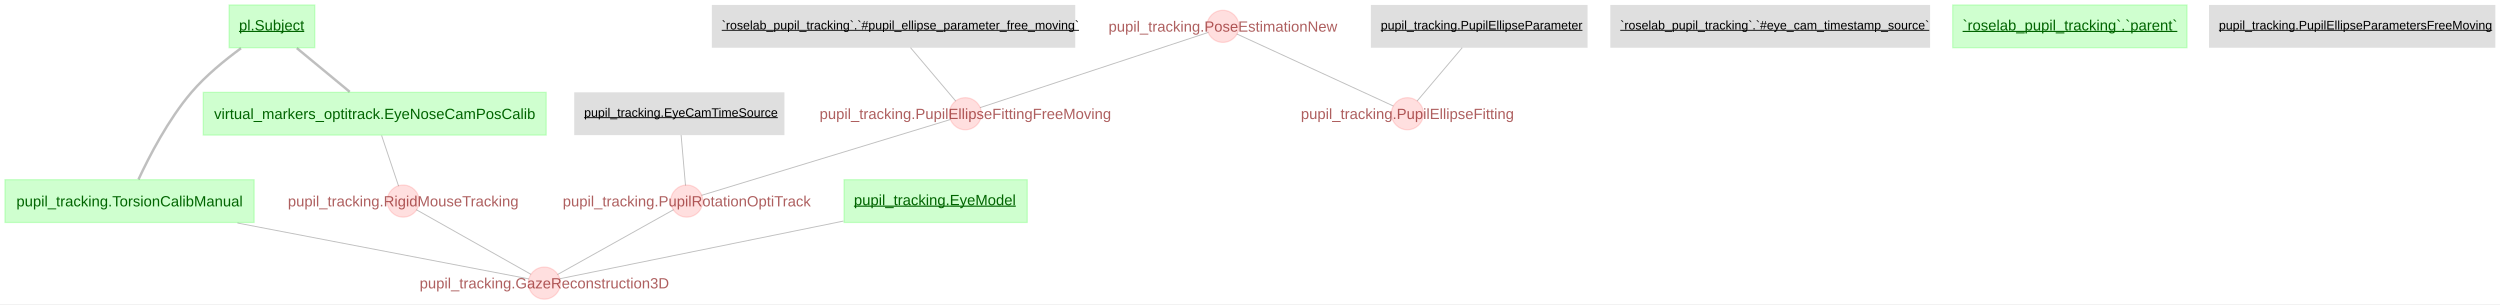
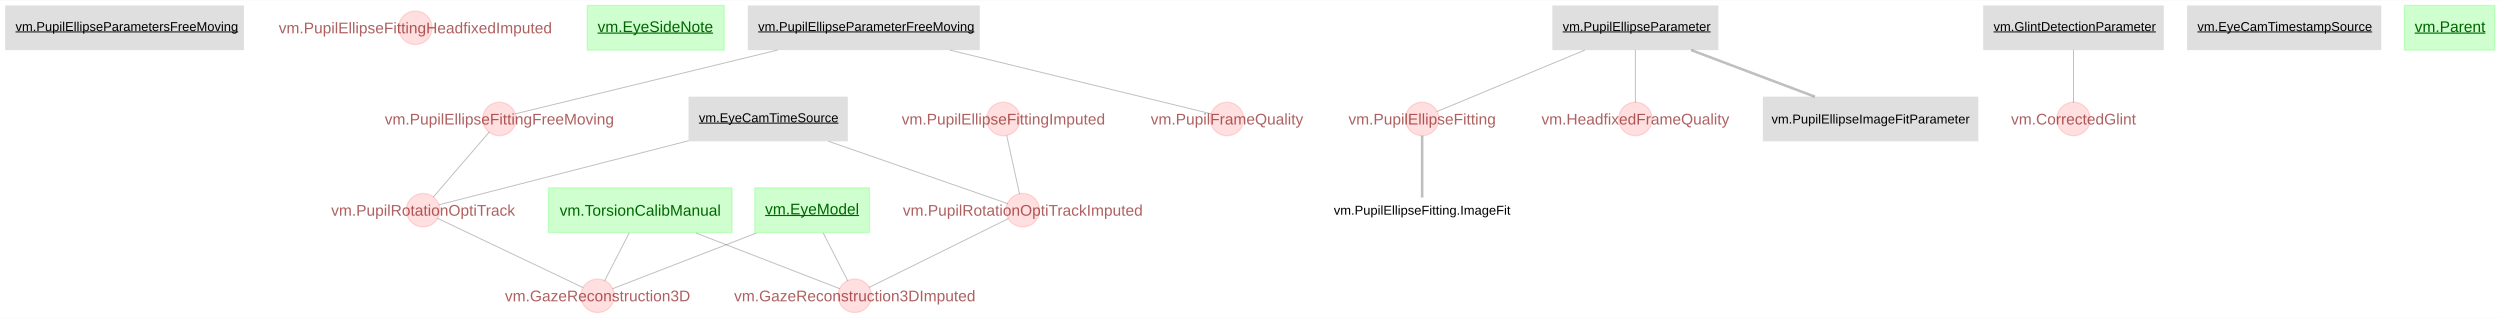
- <svg xmlns="http://www.w3.org/2000/svg" xmlns:xlink="http://www.w3.org/1999/xlink" width="2019pt" height="246pt" viewBox="0.00 0.00 2019.00 246.00">
+ <svg xmlns="http://www.w3.org/2000/svg" xmlns:xlink="http://www.w3.org/1999/xlink" width="1934pt" height="246pt" viewBox="0.00 0.00 1934.38 245.60">
  <g id="graph0" class="graph" transform="scale(1 1) rotate(0) translate(4 241.6)">
-     <polygon fill="white" stroke="none" points="-4,4 -4,-241.6 2015.25,-241.6 2015.25,4 -4,4" />
+     <polygon fill="white" stroke="none" points="-4,4 -4,-241.6 1930.38,-241.6 1930.38,4 -4,4" />
    <g id="node1" class="node">
-       <polygon fill="#000000" fill-opacity="0.125" stroke="none" points="864.38,-237.6 570.88,-237.6 570.88,-203.04 864.38,-203.04 864.38,-237.6" />
-       <text xml:space="preserve" text-anchor="start" x="578.88" y="-217.82" font-family="arial" text-decoration="underline" font-size="10.00">`roselab_pupil_tracking`.`#pupil_ellipse_parameter_free_moving`</text>
+       <g id="a_node1">
+         <a xlink:title="parameter_id          ------------------------------ thres_llh_pupil       thres_llh_ir          thres_llh_corner      pupil_min_dots        exclude_ir_std        thres_ellipticity     description           ">
+           <polygon fill="#000000" fill-opacity="0.125" stroke="none" points="184.75,-237.6 0,-237.6 0,-203.04 184.75,-203.04 184.75,-237.6" />
+           <text text-anchor="start" x="8" y="-217.82" font-family="arial" text-decoration="underline" font-size="10.00">vm.PupilEllipseParametersFreeMoving</text>
+         </a>
+       </g>
+     </g>
+     <g id="node2" class="node">
+       <g id="a_node2">
+         <a xlink:title="→ `roselab_disk`.`__headfixed_imputation` ------------------------------ theta                 phi                   diameter              pupil_center          x0_in                 y0_in                 long_axis             short_axis            angle_from_x          cam_center            eye_center            scale                 horizontal_offset     vertical_offset       n_nice_frames         n_imputed_markers     n_angle               calibration_source    INDEX (theta) INDEX (phi) INDEX (diameter) INDEX (pupil_center) INDEX (x0_in) INDEX (y0_in) INDEX (long_axis) INDEX (short_axis) INDEX (angle_from_x) INDEX (cam_center) INDEX (eye_center) INDEX (n_imputed_markers) ">
+           <ellipse fill="#ff0000" fill-opacity="0.125" stroke="#ff0000" stroke-opacity="0.125" cx="317.38" cy="-220.32" rx="12.96" ry="12.96" />
+           <text text-anchor="middle" x="317.38" y="-216.04" font-family="arial" font-size="12.00" fill="#7f0000" fill-opacity="0.627">vm.PupilEllipseFittingHeadfixedImputed</text>
+         </a>
+       </g>
+     </g>
+     <g id="node3" class="node">
+       <g id="a_node3">
+         <a xlink:title="→ `roselab_subject`.`subject` note_date             ------------------------------ sides_swapped         affected_scope        reported_by           verified              note                  ">
+           <polygon fill="#00ff00" fill-opacity="0.188" stroke="#00ff00" stroke-opacity="0.188" points="556.38,-237.6 450.38,-237.6 450.38,-203.04 556.38,-203.04 556.38,-237.6" />
+           <text text-anchor="start" x="458.38" y="-217.04" font-family="arial" text-decoration="underline" font-size="12.00" fill="darkgreen">vm.EyeSideNote</text>
+         </a>
+       </g>
+     </g>
+     <g id="node4" class="node">
+       <g id="a_node4">
+         <a xlink:title="→ vm.PupilEllipseFittingFreeMoving → vm.EyeCamTimeSource ------------------------------ theta_opt             phi_opt               diameter_opt          ">
+           <ellipse fill="#ff0000" fill-opacity="0.125" stroke="#ff0000" stroke-opacity="0.125" cx="323.38" cy="-79.2" rx="12.96" ry="12.96" />
+           <text text-anchor="middle" x="323.38" y="-74.92" font-family="arial" font-size="12.00" fill="#7f0000" fill-opacity="0.627">vm.PupilRotationOptiTrack</text>
+         </a>
+       </g>
+     </g>
+     <g id="node21" class="node">
+       <g id="a_node21">
+         <a xlink:title="→ vm.PupilRotationOptiTrack → vm.TorsionCalibManual → `roselab_virtual_markers_optitrack`.`__rigid_mouse_tracking` → vm.EyeModel ------------------------------ gaze_in_head          gaze_in_space         torsion               ">
+           <ellipse fill="#ff0000" fill-opacity="0.125" stroke="#ff0000" stroke-opacity="0.125" cx="458.38" cy="-12.96" rx="12.96" ry="12.96" />
+           <text text-anchor="middle" x="458.38" y="-8.69" font-family="arial" font-size="12.00" fill="#7f0000" fill-opacity="0.627">vm.GazeReconstruction3D</text>
+         </a>
+       </g>
+     </g>
+     <g id="edge1" class="edge">
+       <path fill="none" stroke="#000000" stroke-width="0.75" stroke-opacity="0.251" d="M334.42,-72.94C359.74,-60.9 421.71,-31.41 447.17,-19.29" />
+     </g>
+     <g id="node5" class="node">
+       <g id="a_node5">
+         <a xlink:title="parameter_id          ------------------------------ likelihood_thres      exclude_ir_std        ellipticity_thres     description           ">
+           <polygon fill="#000000" fill-opacity="0.125" stroke="none" points="1325.62,-237.6 1197.12,-237.6 1197.12,-203.04 1325.62,-203.04 1325.62,-237.6" />
+           <text text-anchor="start" x="1205.12" y="-217.82" font-family="arial" text-decoration="underline" font-size="10.00">vm.PupilEllipseParameter</text>
+         </a>
+       </g>
+     </g>
+     <g id="node8" class="node">
+       <g id="a_node8">
+         <a xlink:title="→ vm.PupilEllipseParameter → `roselab_model`.`__pose_estimation_new` ------------------------------ ellipse_dict          cam_center            eye_center            scale                 theta                 phi                   diameter              ">
+           <ellipse fill="#ff0000" fill-opacity="0.125" stroke="#ff0000" stroke-opacity="0.125" cx="1096.38" cy="-149.76" rx="12.96" ry="12.96" />
+           <text text-anchor="middle" x="1096.38" y="-145.48" font-family="arial" font-size="12.00" fill="#7f0000" fill-opacity="0.627">vm.PupilEllipseFitting</text>
+         </a>
+       </g>
+     </g>
+     <g id="edge2" class="edge">
+       <path fill="none" stroke="#000000" stroke-width="0.75" stroke-opacity="0.251" d="M1222.27,-203.07C1184.92,-187.55 1130.96,-165.13 1107.72,-155.48" />
+     </g>
+     <g id="node10" class="node">
+       <g id="a_node10">
+         <a xlink:title="→ vm.PupilEllipseParameter → `roselab_model`.`__pose_estimation_new` ------------------------------ frame_class           n_frames              frac_ok               frac_partial          frac_no_reflection    frac_tracking_lost    INDEX (frame_class) ">
+           <ellipse fill="#ff0000" fill-opacity="0.125" stroke="#ff0000" stroke-opacity="0.125" cx="1261.38" cy="-149.76" rx="12.96" ry="12.96" />
+           <text text-anchor="middle" x="1261.38" y="-145.48" font-family="arial" font-size="12.00" fill="#7f0000" fill-opacity="0.627">vm.HeadfixedFrameQuality</text>
+         </a>
+       </g>
+     </g>
+     <g id="edge3" class="edge">
+       <path fill="none" stroke="#000000" stroke-width="0.75" stroke-opacity="0.251" d="M1261.38,-203.07C1261.38,-190.56 1261.38,-173.57 1261.38,-162.39" />
+     </g>
+     <g id="node13" class="node">
+       <g id="a_node13">
+         <a xlink:title="→ vm.PupilEllipseParameter ------------------------------ fit_source            guide_source          disk_model_name=&quot;&quot;    disk_parameter_id=null  disk_imputation_paramset_id=null  n_rays                r_min                 r_max                 r_step                blur_sigma            ransac_draws          inlier_tol            min_inlier_frac       min_rim_step_rel      axis_min              axis_max              tc_dist_px            tc_window_s           tc_max_brief_s        nice_min_inlier_frac  angle_estimator       e3d_k0=null           e3d_k_sd=null         e3d_prior_weight=null  e3d_huber_k=null      e3d_irls_iter=null    e3d_n_frames=null     corner_llh=null       corner_min_frac=null  static_corner_llh=null  static_min_frames=null  seed                  code_version          gate_min_px=null      gate_r0_mult=null     fissure_prior=null    fissure_min_px=null   fissure_max_px=null   e3d_ms_deg=null       e3d_ms_n=null         ">
+           <polygon fill="#000000" fill-opacity="0.125" stroke="none" points="1526.75,-167.04 1360,-167.04 1360,-132.48 1526.75,-132.48 1526.75,-167.04" />
+           <text text-anchor="middle" x="1443.38" y="-146.26" font-family="arial" font-size="10.00">vm.PupilEllipseImageFitParameter</text>
+         </a>
+       </g>
+     </g>
+     <g id="edge4" class="edge">
+       <path fill="none" stroke="#000000" stroke-width="2" stroke-opacity="0.251" d="M1304.51,-203.07C1333.41,-192.18 1371.33,-177.9 1400.24,-167.01" />
    </g>
    <g id="node6" class="node">
      <g id="a_node6">
-         <a xlink:title="→ `roselab_pupil_tracking`.`#pupil_ellipse_parameter_free_moving` → pupil_tracking.PoseEstimationNew ------------------------------ ellipse_dict          cam_center            eye_center            pupil_center          scale                 theta                 phi                   diameter              ">
-           <ellipse fill="#ff0000" fill-opacity="0.125" stroke="#ff0000" stroke-opacity="0.125" cx="775.62" cy="-149.76" rx="12.96" ry="12.96" />
-           <text xml:space="preserve" text-anchor="middle" x="775.62" y="-145.48" font-family="arial" font-size="12.00" fill="#7f0000" fill-opacity="0.627">pupil_tracking.PupilEllipseFittingFreeMoving</text>
-         </a>
-       </g>
-     </g>
-     <g id="edge1" class="edge">
-       <path fill="none" stroke="#000000" stroke-width="0.75" stroke-opacity="0.251" d="M731.37,-203.07C742.76,-189.61 758.54,-170.96 767.85,-159.95" />
-     </g>
-     <g id="node2" class="node">
-       <polygon fill="#000000" fill-opacity="0.125" stroke="none" points="1554.75,-237.6 1296.5,-237.6 1296.5,-203.04 1554.75,-203.04 1554.75,-237.6" />
-       <text xml:space="preserve" text-anchor="start" x="1304.5" y="-217.82" font-family="arial" text-decoration="underline" font-size="10.00">`roselab_pupil_tracking`.`#eye_cam_timestamp_source`</text>
-     </g>
-     <g id="node3" class="node">
-       <polygon fill="#00ff00" fill-opacity="0.188" stroke="#00ff00" stroke-opacity="0.188" points="1762.25,-237.6 1573,-237.6 1573,-203.04 1762.25,-203.04 1762.25,-237.6" />
-       <text xml:space="preserve" text-anchor="start" x="1581" y="-217.04" font-family="arial" text-decoration="underline" font-size="12.00" fill="darkgreen">`roselab_pupil_tracking`.`parent`</text>
-     </g>
-     <g id="node4" class="node">
-       <g id="a_node4">
-         <a xlink:title="→ pl.Subject ------------------------------ param_coeff           param_intercept       ">
-           <polygon fill="#00ff00" fill-opacity="0.188" stroke="#00ff00" stroke-opacity="0.188" points="201.25,-96.48 0,-96.48 0,-61.92 201.25,-61.92 201.25,-96.48" />
-           <text xml:space="preserve" text-anchor="middle" x="100.62" y="-74.92" font-family="arial" font-size="12.00" fill="darkgreen">pupil_tracking.TorsionCalibManual</text>
-         </a>
-       </g>
+         <a xlink:title="→ vm.PupilRotationOptiTrackImputed → vm.TorsionCalibManual → `roselab_virtual_markers_optitrack`.`__rigid_mouse_tracking` → vm.EyeModel ------------------------------ gaze_in_head          gaze_in_space         torsion               ">
+           <ellipse fill="#ff0000" fill-opacity="0.125" stroke="#ff0000" stroke-opacity="0.125" cx="657.38" cy="-12.96" rx="12.96" ry="12.96" />
+           <text text-anchor="middle" x="657.38" y="-8.69" font-family="arial" font-size="12.00" fill="#7f0000" fill-opacity="0.627">vm.GazeReconstruction3DImputed</text>
+         </a>
+       </g>
+     </g>
+     <g id="node7" class="node">
+       <g id="a_node7">
+         <a xlink:title="→ vm.PupilEllipseFitting ------------------------------ guide_used            fit_origin            cache_file=&quot;&quot;         video_file            n_frames_markers      n_frames_video        n_frames_fitted       fps                   r0                    rim_step_median       axis_median           frac_accepted_v2      frac_accepted         n_brief_jumps         n_nice_frames         angle_estimator       e3d_cx=null           e3d_cy=null           e3d_r=null            fissure_px=null       fissure_source=&quot;none&quot;  theta_offset=null     phi_offset=null       n_frames_eye_model=null  code_version          fissure_session_px=null  fissure_session_source=null  fissure_n_sessions=null  n_frames_rejected_spatial=null  gate_px=null          e3d_objective=null    e3d_objective_single=null  e3d_objective_far=null  e3d_n_starts=null     ">
+           <polygon fill="none" stroke="none" points="1172.25,-89.2 1020.5,-89.2 1020.5,-69.2 1172.25,-69.2 1172.25,-89.2" />
+           <text text-anchor="middle" x="1096.38" y="-75.7" font-family="arial" font-size="10.00">vm.PupilEllipseFitting.ImageFit</text>
+         </a>
+       </g>
+     </g>
+     <g id="edge5" class="edge">
+       <path fill="none" stroke="#000000" stroke-width="2" stroke-opacity="0.251" d="M1096.38,-136.82C1096.38,-123.16 1096.38,-101.12 1096.38,-88.96" />
+     </g>
+     <g id="node9" class="node">
+       <g id="a_node9">
+         <a xlink:title="→ vm.PupilEllipseFittingImputed → vm.EyeCamTimeSource ------------------------------ theta_opt             phi_opt               diameter_opt          ">
+           <ellipse fill="#ff0000" fill-opacity="0.125" stroke="#ff0000" stroke-opacity="0.125" cx="787.38" cy="-79.2" rx="12.96" ry="12.96" />
+           <text text-anchor="middle" x="787.38" y="-74.92" font-family="arial" font-size="12.00" fill="#7f0000" fill-opacity="0.627">vm.PupilRotationOptiTrackImputed</text>
+         </a>
+       </g>
+     </g>
+     <g id="edge6" class="edge">
+       <path fill="none" stroke="#000000" stroke-width="0.75" stroke-opacity="0.251" d="M776.29,-72.72C751.73,-60.59 692.97,-31.55 668.43,-19.42" />
    </g>
    <g id="node11" class="node">
      <g id="a_node11">
-         <a xlink:title="→ pupil_tracking.PupilRotationOptiTrack → pupil_tracking.TorsionCalibManual → pupil_tracking.RigidMouseTracking → pupil_tracking.EyeModel ------------------------------ gaze_in_head          gaze_in_space         torsion               ">
-           <ellipse fill="#ff0000" fill-opacity="0.125" stroke="#ff0000" stroke-opacity="0.125" cx="435.62" cy="-12.96" rx="12.96" ry="12.96" />
-           <text xml:space="preserve" text-anchor="middle" x="435.62" y="-8.69" font-family="arial" font-size="12.00" fill="#7f0000" fill-opacity="0.627">pupil_tracking.GazeReconstruction3D</text>
-         </a>
-       </g>
-     </g>
-     <g id="edge2" class="edge">
-       <path fill="none" stroke="#000000" stroke-width="0.75" stroke-opacity="0.251" d="M187.77,-61.49C269.77,-45.76 385.45,-23.58 423.19,-16.34" />
-     </g>
-     <g id="node5" class="node">
-       <g id="a_node5">
+         <a xlink:title="parameter_id          ------------------------------ llh_thres_pupil       llh_thres_ir          llh_thres_corner      pupil_min_dots        exclude_ir_std        ellipticity_thres     description           ">
+           <polygon fill="#000000" fill-opacity="0.125" stroke="none" points="754.12,-237.6 574.62,-237.6 574.62,-203.04 754.12,-203.04 754.12,-237.6" />
+           <text text-anchor="start" x="582.62" y="-217.82" font-family="arial" text-decoration="underline" font-size="10.00">vm.PupilEllipseParameterFreeMoving</text>
+         </a>
+       </g>
+     </g>
+     <g id="node20" class="node">
+       <g id="a_node20">
+         <a xlink:title="→ vm.PupilEllipseParameterFreeMoving → `roselab_model`.`__pose_estimation_new` ------------------------------ frame_class           n_frames              frac_ok               frac_partial          frac_no_reflection    frac_tracking_lost    INDEX (frame_class) ">
+           <ellipse fill="#ff0000" fill-opacity="0.125" stroke="#ff0000" stroke-opacity="0.125" cx="945.38" cy="-149.76" rx="12.96" ry="12.96" />
+           <text text-anchor="middle" x="945.38" y="-145.48" font-family="arial" font-size="12.00" fill="#7f0000" fill-opacity="0.627">vm.PupilFrameQuality</text>
+         </a>
+       </g>
+     </g>
+     <g id="edge7" class="edge">
+       <path fill="none" stroke="#000000" stroke-width="0.75" stroke-opacity="0.251" d="M730.97,-203.07C798.81,-186.52 898.78,-162.13 933.21,-153.73" />
+     </g>
+     <g id="node23" class="node">
+       <g id="a_node23">
+         <a xlink:title="→ vm.PupilEllipseParameterFreeMoving → `roselab_model`.`__pose_estimation_new` ------------------------------ ellipse_dict          cam_center            eye_center            pupil_center          scale                 theta                 phi                   diameter              ">
+           <ellipse fill="#ff0000" fill-opacity="0.125" stroke="#ff0000" stroke-opacity="0.125" cx="382.38" cy="-149.76" rx="12.96" ry="12.96" />
+           <text text-anchor="middle" x="382.38" y="-145.48" font-family="arial" font-size="12.00" fill="#7f0000" fill-opacity="0.627">vm.PupilEllipseFittingFreeMoving</text>
+         </a>
+       </g>
+     </g>
+     <g id="edge8" class="edge">
+       <path fill="none" stroke="#000000" stroke-width="0.75" stroke-opacity="0.251" d="M597.54,-203.07C529.46,-186.52 429.13,-162.13 394.59,-153.73" />
+     </g>
+     <g id="node12" class="node">
+       <g id="a_node12">
        <a xlink:title="eyecam_time_source    ------------------------------ event_suffix          description           ">
-           <polygon fill="#000000" fill-opacity="0.125" stroke="none" points="629.5,-167.04 459.75,-167.04 459.75,-132.48 629.5,-132.48 629.5,-167.04" />
-           <text xml:space="preserve" text-anchor="start" x="467.75" y="-147.26" font-family="arial" text-decoration="underline" font-size="10.00">pupil_tracking.EyeCamTimeSource</text>
-         </a>
-       </g>
+           <polygon fill="#000000" fill-opacity="0.125" stroke="none" points="652,-167.04 528.75,-167.04 528.75,-132.48 652,-132.48 652,-167.04" />
+           <text text-anchor="start" x="536.75" y="-147.26" font-family="arial" text-decoration="underline" font-size="10.00">vm.EyeCamTimeSource</text>
+         </a>
+       </g>
+     </g>
+     <g id="edge9" class="edge">
+       <path fill="none" stroke="#000000" stroke-width="0.75" stroke-opacity="0.251" d="M528.78,-132.94C464.72,-116.49 369.16,-91.96 335.57,-83.33" />
+     </g>
+     <g id="edge10" class="edge">
+       <path fill="none" stroke="#000000" stroke-width="0.75" stroke-opacity="0.251" d="M637.06,-132.51C682.8,-116.59 749.38,-93.42 775.88,-84.2" />
    </g>
    <g id="node14" class="node">
      <g id="a_node14">
-         <a xlink:title="→ pupil_tracking.PupilEllipseFittingFreeMoving → pupil_tracking.EyeCamTimeSource ------------------------------ theta_opt             phi_opt               diameter_opt          ">
-           <ellipse fill="#ff0000" fill-opacity="0.125" stroke="#ff0000" stroke-opacity="0.125" cx="550.62" cy="-79.2" rx="12.96" ry="12.96" />
-           <text xml:space="preserve" text-anchor="middle" x="550.62" y="-74.92" font-family="arial" font-size="12.00" fill="#7f0000" fill-opacity="0.627">pupil_tracking.PupilRotationOptiTrack</text>
-         </a>
-       </g>
-     </g>
-     <g id="edge3" class="edge">
-       <path fill="none" stroke="#000000" stroke-width="0.75" stroke-opacity="0.251" d="M546.05,-132.51C547.14,-120 548.63,-103.01 549.61,-91.83" />
-     </g>
-     <g id="edge4" class="edge">
-       <path fill="none" stroke="#000000" stroke-width="0.75" stroke-opacity="0.251" d="M763.84,-145.17C725.05,-133.35 601.57,-95.73 562.56,-83.84" />
-     </g>
-     <g id="node7" class="node">
-       <g id="a_node7">
-         <a xlink:title="→ pl.Subject ------------------------------ eye_left              eye_right             nose                  world_cam             ">
-           <polygon fill="#00ff00" fill-opacity="0.188" stroke="#00ff00" stroke-opacity="0.188" points="437.12,-167.04 160.12,-167.04 160.12,-132.48 437.12,-132.48 437.12,-167.04" />
-           <text xml:space="preserve" text-anchor="middle" x="298.62" y="-145.48" font-family="arial" font-size="12.00" fill="darkgreen">virtual_markers_optitrack.EyeNoseCamPosCalib</text>
-         </a>
-       </g>
-     </g>
-     <g id="node10" class="node">
-       <g id="a_node10">
-         <a xlink:title="→ pl.Scan → virtual_markers_optitrack.EyeNoseCamPosCalib → mocap.MotionCaptureTask ------------------------------ pivot_eye_center_global  yaw                   pitch                 roll                  q_x                   q_y                   q_z                   q_w                   eye_left_global       eye_right_global      nose_global           world_cam_global      ">
-           <ellipse fill="#ff0000" fill-opacity="0.125" stroke="#ff0000" stroke-opacity="0.125" cx="321.62" cy="-79.2" rx="12.96" ry="12.96" />
-           <text xml:space="preserve" text-anchor="middle" x="321.62" y="-74.92" font-family="arial" font-size="12.00" fill="#7f0000" fill-opacity="0.627">pupil_tracking.RigidMouseTracking</text>
-         </a>
-       </g>
-     </g>
-     <g id="edge5" class="edge">
-       <path fill="none" stroke="#000000" stroke-width="0.75" stroke-opacity="0.251" d="M304.19,-132.16C308.45,-119.48 314.19,-102.35 317.9,-91.29" />
-     </g>
-     <g id="node8" class="node">
-       <g id="a_node8">
-         <a xlink:title="subject               ------------------------------ earmark               sex                   birth_date            death_date=null       generation=&quot;&quot;         parent_ids            → pl.Experimenter.proj(owner_id=&quot;user_id&quot;) → pl.Experimenter.proj(responsible_id=&quot;user_id&quot;) → subject.Line → subject.Protocol ">
-           <polygon fill="#00ff00" fill-opacity="0.188" stroke="#00ff00" stroke-opacity="0.188" points="250.25,-237.6 181,-237.6 181,-203.04 250.25,-203.04 250.25,-237.6" />
-           <text xml:space="preserve" text-anchor="start" x="189" y="-217.04" font-family="arial" text-decoration="underline" font-size="12.00" fill="darkgreen">pl.Subject</text>
-         </a>
-       </g>
-     </g>
-     <g id="edge6" class="edge">
-       <path fill="none" stroke="#000000" stroke-width="2" stroke-opacity="0.251" d="M190.6,-202.61C177.67,-193.17 162.21,-180.57 150.62,-167.04 131.85,-145.1 116.4,-115.1 107.86,-96.72" />
-     </g>
-     <g id="edge7" class="edge">
-       <path fill="none" stroke="#000000" stroke-width="2" stroke-opacity="0.251" d="M235.72,-202.72C248.67,-192.02 265.46,-178.16 278.43,-167.44" />
-     </g>
-     <g id="node9" class="node">
-       <g id="a_node9">
-         <a xlink:title="→ model.PoseEstimationTaskNew ------------------------------ pose_estimation_time  ">
-           <ellipse fill="#ff0000" fill-opacity="0.125" stroke="#ff0000" stroke-opacity="0.125" cx="983.62" cy="-220.32" rx="12.96" ry="12.96" />
-           <text xml:space="preserve" text-anchor="middle" x="983.62" y="-216.04" font-family="arial" font-size="12.00" fill="#7f0000" fill-opacity="0.627">pupil_tracking.PoseEstimationNew</text>
-         </a>
-       </g>
-     </g>
-     <g id="edge8" class="edge">
-       <path fill="none" stroke="#000000" stroke-width="0.75" stroke-opacity="0.251" d="M971.85,-215.44C935.32,-203.4 824.23,-166.78 787.53,-154.68" />
+         <a xlink:title="→ `roselab_subject`.`subject` ------------------------------ param_coeff           param_intercept       ">
+           <polygon fill="#00ff00" fill-opacity="0.188" stroke="#00ff00" stroke-opacity="0.188" points="562.38,-96.48 420.38,-96.48 420.38,-61.92 562.38,-61.92 562.38,-96.48" />
+           <text text-anchor="middle" x="491.38" y="-74.92" font-family="arial" font-size="12.00" fill="darkgreen">vm.TorsionCalibManual</text>
+         </a>
+       </g>
+     </g>
+     <g id="edge11" class="edge">
+       <path fill="none" stroke="#000000" stroke-width="0.75" stroke-opacity="0.251" d="M534.56,-61.49C571.83,-47.07 623.14,-27.21 645.81,-18.43" />
+     </g>
+     <g id="edge12" class="edge">
+       <path fill="none" stroke="#000000" stroke-width="0.75" stroke-opacity="0.251" d="M482.88,-61.66C476.84,-49.91 468.92,-34.49 463.74,-24.41" />
    </g>
    <g id="node15" class="node">
      <g id="a_node15">
-         <a xlink:title="→ pupil_tracking.PupilEllipseParameter → pupil_tracking.PoseEstimationNew ------------------------------ ellipse_dict          cam_center            eye_center            scale                 theta                 phi                   diameter              ">
-           <ellipse fill="#ff0000" fill-opacity="0.125" stroke="#ff0000" stroke-opacity="0.125" cx="1132.62" cy="-149.76" rx="12.96" ry="12.96" />
-           <text xml:space="preserve" text-anchor="middle" x="1132.62" y="-145.48" font-family="arial" font-size="12.00" fill="#7f0000" fill-opacity="0.627">pupil_tracking.PupilEllipseFitting</text>
-         </a>
-       </g>
-     </g>
-     <g id="edge9" class="edge">
-       <path fill="none" stroke="#000000" stroke-width="0.75" stroke-opacity="0.251" d="M994.82,-214.17C1022.44,-201.46 1093.55,-168.74 1121.3,-155.97" />
-     </g>
-     <g id="edge10" class="edge">
-       <path fill="none" stroke="#000000" stroke-width="0.75" stroke-opacity="0.251" d="M332.15,-72.27C353.75,-60.1 402.93,-32.38 424.8,-20.06" />
-     </g>
-     <g id="node12" class="node">
-       <g id="a_node12">
-         <a xlink:title="parameter_id          ------------------------------ likelihood_thres      exclude_ir_std        ellipticity_thres     description           ">
-           <polygon fill="#000000" fill-opacity="0.125" stroke="none" points="1278.12,-237.6 1103.12,-237.6 1103.12,-203.04 1278.12,-203.04 1278.12,-237.6" />
-           <text xml:space="preserve" text-anchor="start" x="1111.12" y="-217.82" font-family="arial" text-decoration="underline" font-size="10.00">pupil_tracking.PupilEllipseParameter</text>
-         </a>
-       </g>
-     </g>
-     <g id="edge11" class="edge">
-       <path fill="none" stroke="#000000" stroke-width="0.75" stroke-opacity="0.251" d="M1176.88,-203.07C1165.49,-189.61 1149.71,-170.96 1140.4,-159.95" />
-     </g>
-     <g id="node13" class="node">
-       <g id="a_node13">
-         <a xlink:title="parameter_id          ------------------------------ thres_llh_pupil       thres_llh_ir          thres_llh_corner      pupil_min_dots        exclude_ir_std        thres_ellipticity     description           ">
-           <polygon fill="#000000" fill-opacity="0.125" stroke="none" points="2011.25,-237.6 1780,-237.6 1780,-203.04 2011.25,-203.04 2011.25,-237.6" />
-           <text xml:space="preserve" text-anchor="start" x="1788" y="-217.82" font-family="arial" text-decoration="underline" font-size="10.00">pupil_tracking.PupilEllipseParametersFreeMoving</text>
-         </a>
-       </g>
-     </g>
-     <g id="edge12" class="edge">
-       <path fill="none" stroke="#000000" stroke-width="0.75" stroke-opacity="0.251" d="M540.01,-72.27C518.1,-60.03 468.1,-32.1 446.21,-19.87" />
+         <a xlink:title="glint_param_id        ------------------------------ tophat_kernel_px      threshold_nmad        threshold_min         search_radius_px      area_min_px           area_max_px           fill_min              window_half_px        llh_center            anchor_tol_px         anchor_n              llh_anchor            reject_px             reject_win_frames     offset_win_frames     llh_fallback          max_offset_px         rel_peak_min          dlc_consistency_px    block_frames          block_dev_px          max_bad_block_frac    code_version          param_description=&quot;&quot;  ">
+           <polygon fill="#000000" fill-opacity="0.125" stroke="none" points="1670.25,-237.6 1530.5,-237.6 1530.5,-203.04 1670.25,-203.04 1670.25,-237.6" />
+           <text text-anchor="start" x="1538.5" y="-217.82" font-family="arial" text-decoration="underline" font-size="10.00">vm.GlintDetectionParameter</text>
+         </a>
+       </g>
+     </g>
+     <g id="node18" class="node">
+       <g id="a_node18">
+         <a xlink:title="→ vm.GlintDetectionParameter → `roselab_model`.`__pose_estimation_new` ------------------------------ glint_x               glint_y               glint_source          n_frames              n_dlc_frames          frac_image            frac_fallback         frac_none             n_rejected_temporal   n_rejected_contrast   n_rejected_dlc_inconsistent  n_bad_blocks          frac_bad_block_frames  dlc_offset_dx         dlc_offset_dy         dlc_offset_block_range=null  code_version          ">
+           <ellipse fill="#ff0000" fill-opacity="0.125" stroke="#ff0000" stroke-opacity="0.125" cx="1600.38" cy="-149.76" rx="12.96" ry="12.96" />
+           <text text-anchor="middle" x="1600.38" y="-145.48" font-family="arial" font-size="12.00" fill="#7f0000" fill-opacity="0.627">vm.CorrectedGlint</text>
+         </a>
+       </g>
+     </g>
+     <g id="edge13" class="edge">
+       <path fill="none" stroke="#000000" stroke-width="0.75" stroke-opacity="0.251" d="M1600.38,-203.07C1600.38,-190.56 1600.38,-173.57 1600.38,-162.39" />
    </g>
    <g id="node16" class="node">
      <g id="a_node16">
        <a xlink:title="eye_model_id          ------------------------------ eye_model_azimuth     eye_model_elevation   reference             ">
-           <polygon fill="#00ff00" fill-opacity="0.188" stroke="#00ff00" stroke-opacity="0.188" points="825.62,-96.48 677.62,-96.48 677.62,-61.92 825.62,-61.92 825.62,-96.48" />
-           <text xml:space="preserve" text-anchor="start" x="685.62" y="-75.92" font-family="arial" text-decoration="underline" font-size="12.00" fill="darkgreen">pupil_tracking.EyeModel</text>
-         </a>
-       </g>
-     </g>
-     <g id="edge13" class="edge">
-       <path fill="none" stroke="#000000" stroke-width="0.75" stroke-opacity="0.251" d="M677.14,-63.06C599.95,-47.37 485.46,-24.09 447.98,-16.47" />
+           <polygon fill="#00ff00" fill-opacity="0.188" stroke="#00ff00" stroke-opacity="0.188" points="668.75,-96.48 580,-96.48 580,-61.92 668.75,-61.92 668.75,-96.48" />
+           <text text-anchor="start" x="588" y="-75.92" font-family="arial" text-decoration="underline" font-size="12.00" fill="darkgreen">vm.EyeModel</text>
+         </a>
+       </g>
+     </g>
+     <g id="edge14" class="edge">
+       <path fill="none" stroke="#000000" stroke-width="0.75" stroke-opacity="0.251" d="M632.87,-61.66C638.91,-49.91 646.83,-34.49 652.01,-24.41" />
+     </g>
+     <g id="edge15" class="edge">
+       <path fill="none" stroke="#000000" stroke-width="0.75" stroke-opacity="0.251" d="M581.19,-61.49C543.92,-47.07 492.61,-27.21 469.94,-18.43" />
+     </g>
+     <g id="node17" class="node">
+       <g id="a_node17">
+         <a xlink:title="timestamp_source      ------------------------------ event_suffix          description=&quot;&quot;        ">
+           <polygon fill="#000000" fill-opacity="0.125" stroke="none" points="1838.5,-237.6 1688.25,-237.6 1688.25,-203.04 1838.5,-203.04 1838.5,-237.6" />
+           <text text-anchor="start" x="1696.25" y="-217.82" font-family="arial" text-decoration="underline" font-size="10.00">vm.EyeCamTimestampSource</text>
+         </a>
+       </g>
+     </g>
+     <g id="node19" class="node">
+       <g id="a_node19">
+         <a xlink:title="→ `roselab_disk`.`__d_l_c_imputation` ------------------------------ theta                 phi                   diameter              pupil_center          x0_in                 y0_in                 long_axis             short_axis            angle_from_x          cam_center            eye_center            scale                 horizontal_offset     vertical_offset       n_nice_frames         n_angle               n_imputed_markers     calibration_source    INDEX (theta) INDEX (phi) INDEX (diameter) INDEX (pupil_center) INDEX (x0_in) INDEX (y0_in) INDEX (long_axis) INDEX (short_axis) INDEX (angle_from_x) INDEX (cam_center) INDEX (eye_center) INDEX (n_imputed_markers) ">
+           <ellipse fill="#ff0000" fill-opacity="0.125" stroke="#ff0000" stroke-opacity="0.125" cx="772.38" cy="-149.76" rx="12.96" ry="12.96" />
+           <text text-anchor="middle" x="772.38" y="-145.48" font-family="arial" font-size="12.00" fill="#7f0000" fill-opacity="0.627">vm.PupilEllipseFittingImputed</text>
+         </a>
+       </g>
+     </g>
+     <g id="edge16" class="edge">
+       <path fill="none" stroke="#000000" stroke-width="0.75" stroke-opacity="0.251" d="M774.92,-137.13C777.69,-124.45 782.11,-104.27 784.87,-91.66" />
+     </g>
+     <g id="node22" class="node">
+       <g id="a_node22">
+         <a xlink:title="id                    ">
+           <polygon fill="#00ff00" fill-opacity="0.188" stroke="#00ff00" stroke-opacity="0.188" points="1926.38,-237.6 1856.38,-237.6 1856.38,-203.04 1926.38,-203.04 1926.38,-237.6" />
+           <text text-anchor="start" x="1864.38" y="-217.04" font-family="arial" text-decoration="underline" font-size="12.00" fill="darkgreen">vm.Parent</text>
+         </a>
+       </g>
+     </g>
+     <g id="edge17" class="edge">
+       <path fill="none" stroke="#000000" stroke-width="0.75" stroke-opacity="0.251" d="M374.66,-139.8C363.42,-126.73 342.63,-102.57 331.28,-89.38" />
    </g>
  </g>
</svg>
